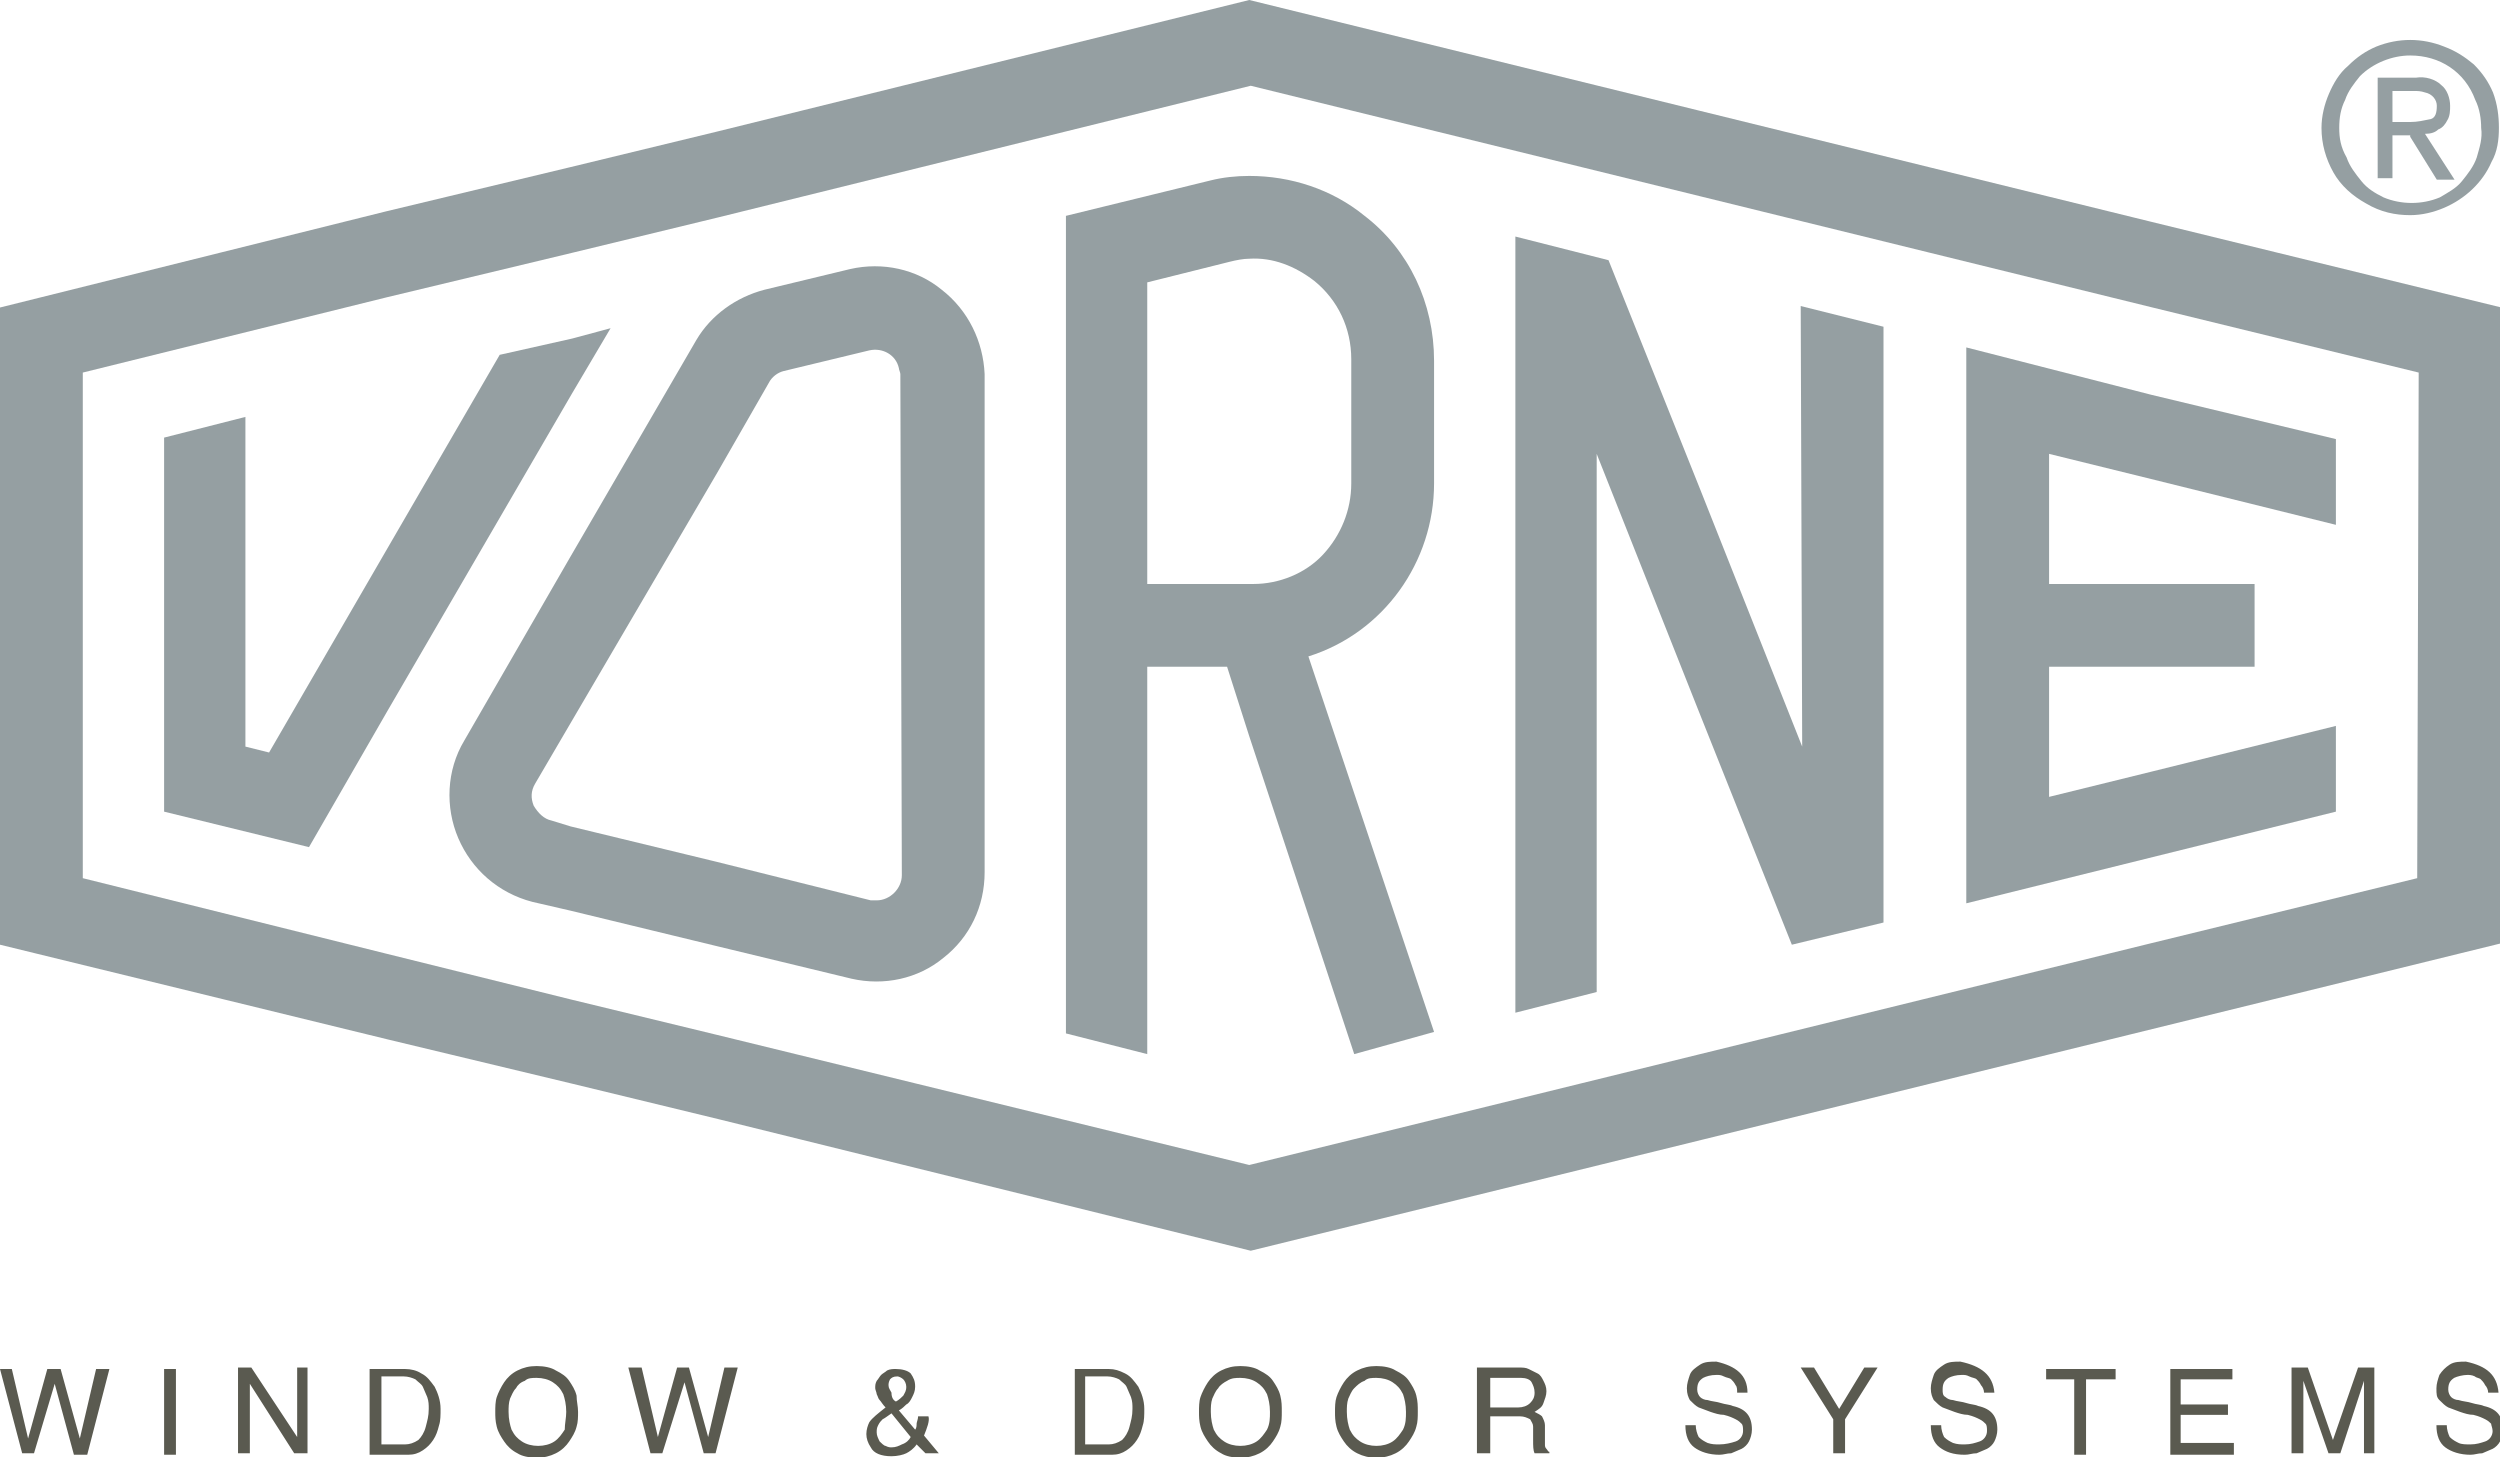
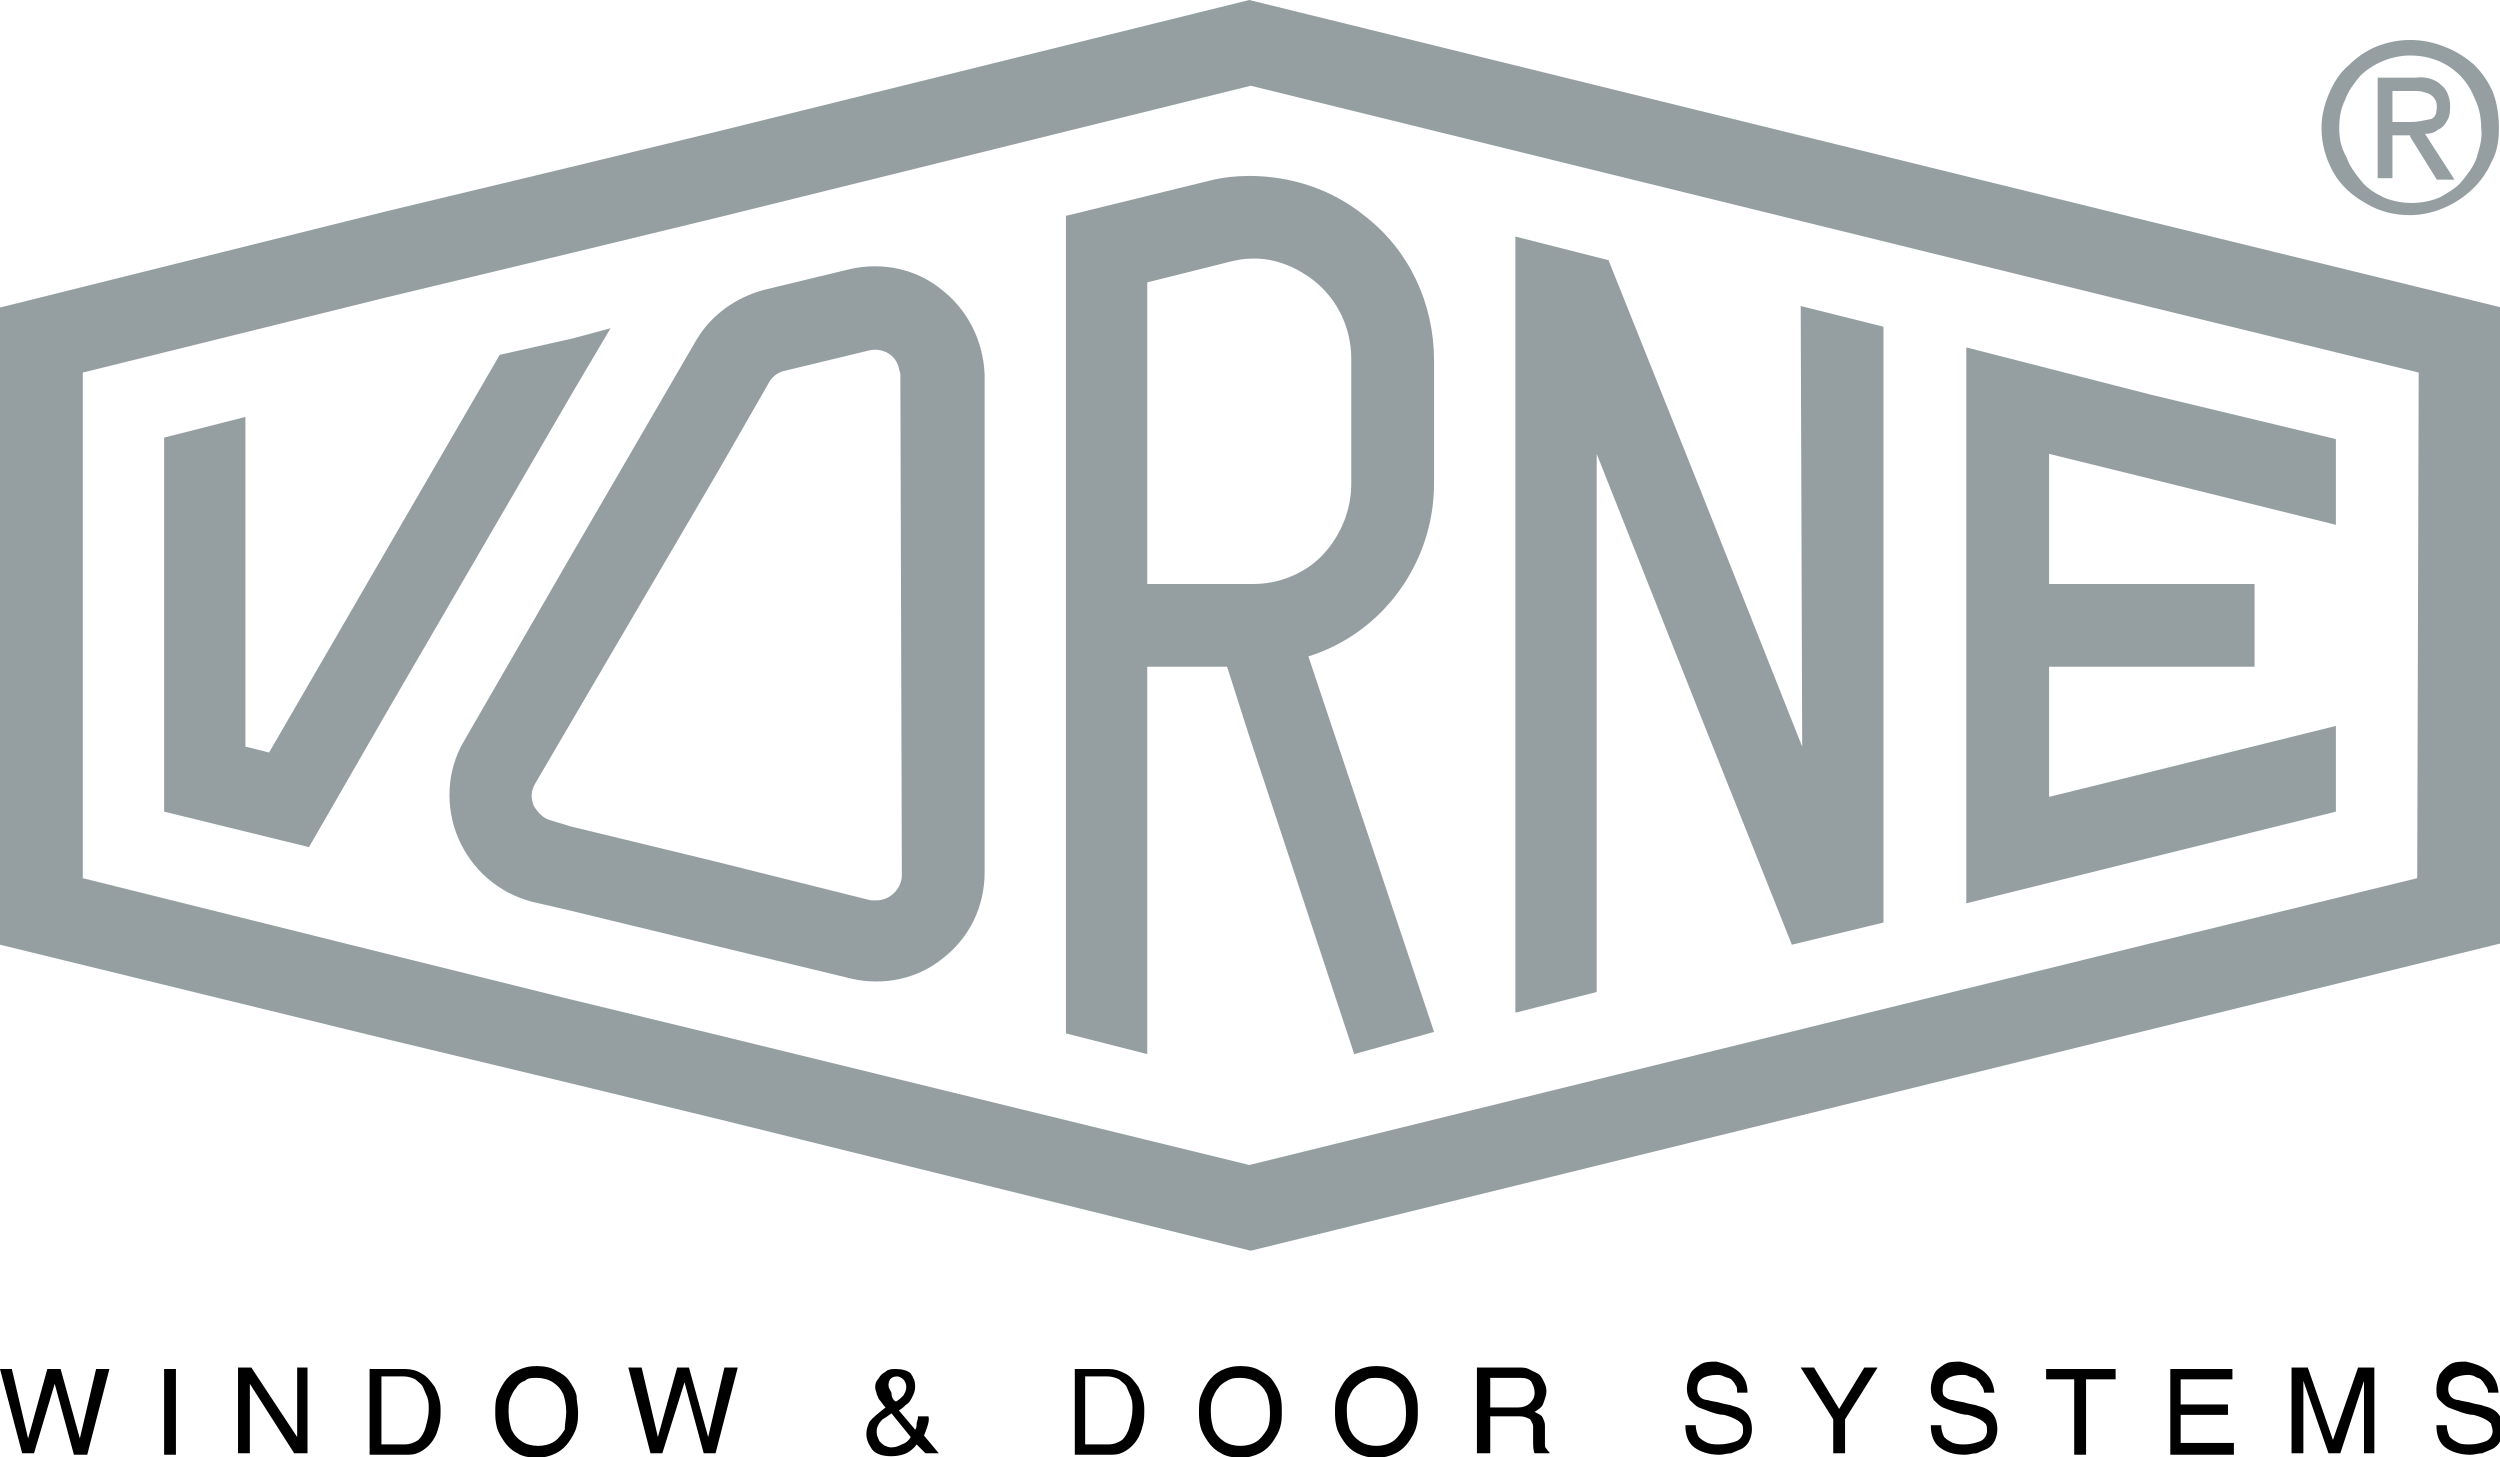
<svg xmlns="http://www.w3.org/2000/svg" version="1.1" id="Group_9" x="0px" y="0px" viewBox="0 0 169.1 98.5" style="enable-background:new 0 0 169.1 98.5;" xml:space="preserve">
  <style type="text/css">
	.st0{fill:#959fa2;}
- 	.st1{fill:#5a5a50;}
+ 	.st1{fill:##797f8a;}
</style>
  <path id="Path_19" class="st0" d="M63.7,19.6c-1.7-1.4-4-1.9-6.2-1.4l-5.8,1.4c-1.9,0.5-3.6,1.7-4.6,3.4l-8.6,14.8l-7.1,12.3  c-1.2,2-1.3,4.5-0.4,6.6c0.9,2.1,2.7,3.7,5,4.3l2.6,0.6l9.9,2.4l9.1,2.2c2.2,0.5,4.5,0,6.2-1.4c1.8-1.4,2.8-3.5,2.8-5.8V25.3  C66.5,23.1,65.5,21,63.7,19.6z M61,59.2c0,0.9-0.8,1.7-1.7,1.7c-0.1,0-0.3,0-0.4,0l-10.4-2.6l-9.9-2.4l-1.3-0.4  c-0.5-0.1-0.9-0.5-1.2-1c-0.2-0.5-0.2-1,0.1-1.5l2.4-4.1L48.5,32l3.5-6.1c0.2-0.4,0.6-0.7,1-0.8l5.8-1.4c0.9-0.2,1.8,0.3,2,1.2  c0,0.1,0.1,0.3,0.1,0.4L61,59.2z" fill="#000000" />
  <path id="Path_20" class="st0" d="M41.3,22.2l-2.6,0.7L33.8,24l-7.6,13.1l-8,13.8l-1.6-0.4V28.2l-5.5,1.4v25.3l9.8,2.4l5.3-9.2  l12.5-21.5L41.3,22.2z" fill="#000000" />
  <path id="Path_21" class="st0" d="M133,23.5v37.6l12.5-3.1l12.5-3.1v-5.8l-12.5,3.1l-6.9,1.7v-8.8h13.9v-5.6h-13.9v-8.8l6.9,1.7  l12.5,3.1v-5.8l-12.5-3L133,23.5z" fill="#000000" />
  <path id="Path_22" class="st0" d="M92.3,14.6c-2.2-1.8-5-2.7-7.8-2.7c-0.9,0-1.8,0.1-2.6,0.3l-9.8,2.4v55.3l5.5,1.4V45.1H83l1.5,4.7  l7.1,21.5l5.4-1.5l-8.5-25.4C93.6,42.8,97,38,97,32.7v-8.3C97,20.5,95.3,16.9,92.3,14.6z M91.4,32.7c0,1.8-0.7,3.5-1.9,4.8  c-1.2,1.3-3,2-4.7,2h-7.2V19.1l5.6-1.4c0.4-0.1,0.9-0.2,1.3-0.2c1.6-0.1,3.1,0.5,4.4,1.5c1.6,1.3,2.5,3.2,2.5,5.3V32.7z" fill="#000000" />
  <path id="Path_23" class="st0" d="M145.5,15L115,7.5L84.5,0l-36,8.9l-9.9,2.4l-12.5,3L0,20.8v43.1l26.2,6.4l12.5,3l9.9,2.4l36,8.9  l30.5-7.5l30.5-7.5l23.6-5.8V20.8L145.5,15z M163.5,59.4l-18,4.4L115,71.3l-30.5,7.5l-36-8.8l-9.9-2.4l-12.5-3.1L5.6,59.4V25.2  l20.6-5.1l12.5-3l9.9-2.4l36-8.9l30.5,7.5l30.5,7.5l18,4.4L163.5,59.4z" fill="#000000" />
  <path id="Path_24" class="st0" d="M121.9,50.5L115,33.1l-6.2-15.5l-6.3-1.6v52.5l5.5-1.4V30.7l6.9,17.4l6.3,15.8l6.2-1.5V22.1  l-5.6-1.4L121.9,50.5z" fill="#000000" />
  <g id="Group_8" transform="translate(157.026 2.753)">
    <path id="Path_47" class="st0" d="M11.6,3.5c-0.3-0.7-0.7-1.3-1.3-1.9C9.7,1.1,9.1,0.7,8.3,0.4c-1.5-0.6-3.1-0.6-4.6,0   C3,0.7,2.4,1.1,1.8,1.7c-0.6,0.5-1,1.2-1.3,1.9C0.2,4.3,0,5.1,0,5.9C0,7,0.3,8,0.8,8.9c0.5,0.9,1.3,1.6,2.2,2.1   C4,11.6,5,11.8,6,11.8c0.8,0,1.6-0.2,2.3-0.5c1.4-0.6,2.6-1.7,3.2-3.1C11.9,7.5,12,6.7,12,5.9C12,5.1,11.9,4.3,11.6,3.5z M10.5,7.9   c-0.2,0.6-0.6,1.1-1,1.6c-0.4,0.5-1,0.8-1.5,1.1c-1.2,0.5-2.6,0.5-3.8,0c-0.6-0.3-1.1-0.6-1.5-1.1c-0.4-0.5-0.8-1-1-1.6   C1.3,7.2,1.2,6.6,1.2,5.9c0-0.7,0.1-1.3,0.4-1.9c0.2-0.6,0.6-1.1,1-1.6C3.5,1.5,4.8,1,6,1c2,0,3.7,1.1,4.4,3   c0.3,0.6,0.4,1.3,0.4,1.9C10.9,6.6,10.7,7.2,10.5,7.9L10.5,7.9z" fill="#000000" />
    <path id="Path_48" class="st0" d="M7.9,6c0.3-0.1,0.5-0.4,0.6-0.6c0.2-0.3,0.2-0.7,0.2-1c0-0.5-0.2-1.1-0.6-1.4   C7.7,2.6,7,2.4,6.4,2.5H3.8v6.8h1V6.4H6L6,6.5l1.8,2.9H9L7,6.3C7.4,6.3,7.7,6.2,7.9,6z M4.8,5.5V3.4h1.4c0.3,0,0.5,0,0.8,0.1   c0.5,0.1,0.8,0.5,0.8,0.9c0,0.5-0.1,0.8-0.4,0.9C6.9,5.4,6.5,5.5,6,5.5L4.8,5.5z" fill="#000000" />
  </g>
  <path class="st1" d="M2.3,98.3H1.5L0,92.6h0.8l1.1,4.7l1.3-4.7h0.9l1.3,4.7l1.1-4.7h0.9l-1.5,5.8H5l-1.3-4.8L2.3,98.3z M11.9,92.6  v5.8h-0.8v-5.8H11.9z M20.1,97.2v-4.7h0.7v5.8h-0.9l-3-4.7v4.7h-0.8v-5.8h0.9L20.1,97.2z M25,92.6h2.4c0.4,0,0.8,0.1,1.1,0.3  c0.4,0.2,0.6,0.5,0.9,0.9c0.2,0.4,0.4,0.9,0.4,1.5c0,0.4,0,0.8-0.1,1.1c-0.1,0.4-0.2,0.7-0.4,1c-0.2,0.3-0.4,0.5-0.7,0.7  c-0.3,0.2-0.6,0.3-1,0.3H25V92.6z M25.8,97.7h1.6c0.3,0,0.6-0.1,0.9-0.3c0.2-0.2,0.4-0.5,0.5-0.9c0.1-0.4,0.2-0.7,0.2-1.2  c0-0.3,0-0.5-0.1-0.8c-0.1-0.2-0.2-0.5-0.3-0.7c-0.1-0.2-0.3-0.3-0.5-0.5c-0.2-0.1-0.5-0.2-0.8-0.2h-1.5V97.7z M38.3,95.5  c0-0.5-0.1-0.9-0.2-1.2c-0.2-0.4-0.4-0.6-0.7-0.8c-0.3-0.2-0.7-0.3-1.1-0.3c-0.3,0-0.6,0-0.8,0.2c-0.3,0.1-0.5,0.3-0.6,0.5  c-0.2,0.2-0.3,0.5-0.4,0.7c-0.1,0.3-0.1,0.6-0.1,0.9c0,0.5,0.1,0.9,0.2,1.2c0.2,0.4,0.4,0.6,0.7,0.8c0.3,0.2,0.7,0.3,1.1,0.3  c0.4,0,0.8-0.1,1.1-0.3c0.3-0.2,0.5-0.5,0.7-0.8C38.2,96.3,38.3,95.9,38.3,95.5z M39.1,95.5c0,0.3,0,0.7-0.1,1  c-0.1,0.4-0.3,0.7-0.5,1c-0.2,0.3-0.5,0.6-0.9,0.8c-0.4,0.2-0.8,0.3-1.3,0.3c-0.5,0-1-0.1-1.3-0.3c-0.4-0.2-0.7-0.5-0.9-0.8  c-0.2-0.3-0.4-0.6-0.5-1c-0.1-0.4-0.1-0.7-0.1-1s0-0.7,0.1-1c0.1-0.3,0.3-0.7,0.5-1c0.2-0.3,0.5-0.6,0.9-0.8  c0.4-0.2,0.8-0.3,1.3-0.3c0.5,0,1,0.1,1.3,0.3c0.4,0.2,0.7,0.4,0.9,0.7c0.2,0.3,0.4,0.6,0.5,1C39,94.8,39.1,95.1,39.1,95.5z   M44.8,98.3H44l-1.5-5.8h0.9l1.1,4.7l1.3-4.7h0.8l1.3,4.7l1.1-4.7h0.9l-1.5,5.8h-0.8l-1.3-4.8L44.8,98.3z M61.6,97.2l-1.3-1.6  c-0.3,0.2-0.4,0.3-0.6,0.4c-0.1,0.1-0.2,0.2-0.3,0.4c-0.1,0.2-0.1,0.3-0.1,0.5c0,0.2,0.1,0.4,0.2,0.6c0.1,0.1,0.3,0.3,0.4,0.3  c0.2,0.1,0.3,0.1,0.4,0.1c0.3,0,0.5-0.1,0.7-0.2C61.3,97.6,61.5,97.4,61.6,97.2z M60.6,94.8c0.2-0.1,0.4-0.3,0.5-0.4  c0.1-0.2,0.2-0.3,0.2-0.6c0-0.2-0.1-0.4-0.2-0.5c-0.1-0.1-0.3-0.2-0.4-0.2c-0.3,0-0.4,0.1-0.5,0.2c-0.1,0.2-0.1,0.3-0.1,0.4  c0,0.2,0.1,0.3,0.2,0.5C60.3,94.5,60.4,94.7,60.6,94.8z M62.5,97.1l1,1.2h-0.9L62,97.7c-0.2,0.3-0.5,0.5-0.7,0.6  c-0.2,0.1-0.6,0.2-1,0.2c-0.7,0-1.2-0.2-1.4-0.6c-0.2-0.3-0.3-0.6-0.3-0.9c0-0.3,0.1-0.6,0.2-0.8c0.2-0.3,0.6-0.6,1.1-1  c-0.2-0.2-0.3-0.4-0.4-0.5c-0.1-0.1-0.1-0.2-0.2-0.4c0-0.1-0.1-0.3-0.1-0.4c0-0.2,0-0.3,0.1-0.5c0.1-0.1,0.2-0.3,0.3-0.4  c0.1-0.1,0.3-0.2,0.4-0.3c0.2-0.1,0.4-0.1,0.6-0.1c0.4,0,0.8,0.1,1,0.3c0.2,0.3,0.3,0.5,0.3,0.9c0,0.3-0.1,0.5-0.2,0.7  c-0.1,0.2-0.2,0.4-0.4,0.5c-0.1,0.1-0.3,0.3-0.5,0.4l1.1,1.3c0.1-0.1,0.1-0.3,0.1-0.4c0-0.1,0.1-0.3,0.1-0.5h0.7  C62.9,96.1,62.7,96.6,62.5,97.1z M72.6,92.6h2.4c0.4,0,0.7,0.1,1.1,0.3c0.4,0.2,0.6,0.5,0.9,0.9c0.2,0.4,0.4,0.9,0.4,1.5  c0,0.4,0,0.8-0.1,1.1c-0.1,0.4-0.2,0.7-0.4,1c-0.2,0.3-0.4,0.5-0.7,0.7c-0.3,0.2-0.6,0.3-1,0.3h-2.5V92.6z M73.4,97.7h1.6  c0.3,0,0.6-0.1,0.9-0.3c0.2-0.2,0.4-0.5,0.5-0.9c0.1-0.4,0.2-0.7,0.2-1.2c0-0.3,0-0.5-0.1-0.8c-0.1-0.2-0.2-0.5-0.3-0.7  c-0.1-0.2-0.3-0.3-0.5-0.5c-0.2-0.1-0.5-0.2-0.8-0.2h-1.5V97.7z M85.9,95.5c0-0.5-0.1-0.9-0.2-1.2c-0.2-0.4-0.4-0.6-0.7-0.8  c-0.3-0.2-0.7-0.3-1.1-0.3c-0.3,0-0.6,0-0.9,0.2c-0.2,0.1-0.5,0.3-0.6,0.5c-0.2,0.2-0.3,0.5-0.4,0.7c-0.1,0.3-0.1,0.6-0.1,0.9  c0,0.5,0.1,0.9,0.2,1.2c0.2,0.4,0.4,0.6,0.7,0.8c0.3,0.2,0.7,0.3,1.1,0.3c0.4,0,0.8-0.1,1.1-0.3c0.3-0.2,0.5-0.5,0.7-0.8  C85.9,96.3,85.9,95.9,85.9,95.5z M86.7,95.5c0,0.3,0,0.7-0.1,1c-0.1,0.4-0.3,0.7-0.5,1c-0.2,0.3-0.5,0.6-0.9,0.8  c-0.4,0.2-0.8,0.3-1.3,0.3c-0.5,0-1-0.1-1.3-0.3c-0.4-0.2-0.7-0.5-0.9-0.8c-0.2-0.3-0.4-0.6-0.5-1c-0.1-0.4-0.1-0.7-0.1-1  s0-0.7,0.1-1c0.1-0.3,0.3-0.7,0.5-1c0.2-0.3,0.5-0.6,0.9-0.8c0.4-0.2,0.8-0.3,1.3-0.3c0.5,0,1,0.1,1.3,0.3c0.4,0.2,0.7,0.4,0.9,0.7  c0.2,0.3,0.4,0.6,0.5,1C86.7,94.8,86.7,95.1,86.7,95.5z M95.1,95.5c0-0.5-0.1-0.9-0.2-1.2c-0.2-0.4-0.4-0.6-0.7-0.8  c-0.3-0.2-0.7-0.3-1.1-0.3c-0.3,0-0.6,0-0.8,0.2c-0.3,0.1-0.5,0.3-0.7,0.5c-0.2,0.2-0.3,0.5-0.4,0.7c-0.1,0.3-0.1,0.6-0.1,0.9  c0,0.5,0.1,0.9,0.2,1.2c0.2,0.4,0.4,0.6,0.7,0.8c0.3,0.2,0.7,0.3,1.1,0.3c0.4,0,0.8-0.1,1.1-0.3c0.3-0.2,0.5-0.5,0.7-0.8  C95.1,96.3,95.1,95.9,95.1,95.5z M95.9,95.5c0,0.3,0,0.7-0.1,1c-0.1,0.4-0.3,0.7-0.5,1c-0.2,0.3-0.5,0.6-0.9,0.8  c-0.4,0.2-0.8,0.3-1.3,0.3c-0.5,0-0.9-0.1-1.3-0.3c-0.4-0.2-0.7-0.5-0.9-0.8c-0.2-0.3-0.4-0.6-0.5-1c-0.1-0.4-0.1-0.7-0.1-1  s0-0.7,0.1-1c0.1-0.3,0.3-0.7,0.5-1c0.2-0.3,0.5-0.6,0.9-0.8c0.4-0.2,0.8-0.3,1.3-0.3c0.5,0,1,0.1,1.3,0.3c0.4,0.2,0.7,0.4,0.9,0.7  c0.2,0.3,0.4,0.6,0.5,1C95.9,94.8,95.9,95.1,95.9,95.5z M99.9,98.3v-5.8h2.8c0.3,0,0.5,0,0.7,0.1c0.2,0.1,0.4,0.2,0.6,0.3  c0.2,0.1,0.3,0.3,0.4,0.5c0.1,0.2,0.2,0.4,0.2,0.7c0,0.3-0.1,0.5-0.2,0.8c-0.1,0.3-0.3,0.4-0.6,0.6c0.2,0.1,0.4,0.2,0.5,0.3  c0.1,0.2,0.2,0.4,0.2,0.6c0,0.2,0,0.5,0,0.8c0,0.2,0,0.4,0,0.5c0,0.1,0,0.2,0.1,0.3c0.1,0.1,0.1,0.2,0.2,0.2v0.1h-1  c-0.1-0.2-0.1-0.5-0.1-0.9c0-0.4,0-0.7,0-0.9c0-0.2-0.1-0.3-0.2-0.5c-0.2-0.1-0.4-0.2-0.7-0.2h-2v2.5H99.9z M100.7,95.2h2  c0.3,0,0.6-0.1,0.8-0.3c0.2-0.2,0.3-0.4,0.3-0.7c0-0.3-0.1-0.5-0.2-0.7c-0.1-0.2-0.4-0.3-0.7-0.3h-2.1V95.2z M118.2,94.2h-0.7  c0-0.2,0-0.4-0.1-0.5c-0.1-0.2-0.2-0.3-0.3-0.4c-0.1-0.1-0.3-0.1-0.5-0.2c-0.2-0.1-0.3-0.1-0.5-0.1c-0.4,0-0.7,0.1-0.9,0.2  c-0.3,0.2-0.4,0.4-0.4,0.8c0,0.2,0.1,0.4,0.2,0.5c0.1,0.1,0.3,0.2,0.5,0.2c0.3,0.1,0.6,0.1,0.9,0.2c0.3,0.1,0.6,0.1,0.8,0.2  c0.9,0.2,1.3,0.7,1.3,1.6c0,0.3-0.1,0.6-0.2,0.8c-0.1,0.2-0.3,0.4-0.5,0.5c-0.2,0.1-0.5,0.2-0.7,0.3c-0.3,0-0.5,0.1-0.8,0.1  c-0.7,0-1.3-0.2-1.7-0.5c-0.4-0.3-0.6-0.8-0.6-1.5h0.7c0,0.3,0.1,0.6,0.2,0.8c0.2,0.2,0.4,0.3,0.6,0.4c0.3,0.1,0.5,0.1,0.8,0.1  c0.4,0,0.8-0.1,1.1-0.2c0.3-0.1,0.5-0.4,0.5-0.7c0-0.2,0-0.4-0.1-0.5c-0.1-0.1-0.2-0.2-0.4-0.3c-0.2-0.1-0.4-0.2-0.8-0.3  c-0.3,0-0.6-0.1-0.9-0.2c-0.3-0.1-0.5-0.2-0.8-0.3c-0.2-0.1-0.4-0.3-0.6-0.5c-0.1-0.2-0.2-0.4-0.2-0.8c0-0.3,0.1-0.6,0.2-0.9  c0.1-0.3,0.4-0.5,0.7-0.7c0.3-0.2,0.7-0.2,1.1-0.2C117.4,92.4,118.2,93,118.2,94.2z M124,98.3V96l-2.2-3.5h0.9l1.7,2.8l1.7-2.8h0.9  l-2.2,3.5v2.3H124z M134.9,94.2h-0.7c0-0.2-0.1-0.4-0.2-0.5c-0.1-0.2-0.2-0.3-0.3-0.4c-0.1-0.1-0.3-0.1-0.5-0.2  c-0.2-0.1-0.3-0.1-0.5-0.1c-0.4,0-0.7,0.1-0.9,0.2c-0.3,0.2-0.4,0.4-0.4,0.8c0,0.2,0,0.4,0.2,0.5c0.1,0.1,0.3,0.2,0.5,0.2  c0.3,0.1,0.6,0.1,0.9,0.2c0.3,0.1,0.6,0.1,0.8,0.2c0.9,0.2,1.3,0.7,1.3,1.6c0,0.3-0.1,0.6-0.2,0.8c-0.1,0.2-0.3,0.4-0.5,0.5  c-0.2,0.1-0.5,0.2-0.7,0.3c-0.3,0-0.5,0.1-0.8,0.1c-0.8,0-1.3-0.2-1.7-0.5c-0.4-0.3-0.6-0.8-0.6-1.5h0.7c0,0.3,0.1,0.6,0.2,0.8  c0.2,0.2,0.4,0.3,0.6,0.4c0.3,0.1,0.5,0.1,0.8,0.1c0.4,0,0.7-0.1,1-0.2c0.3-0.1,0.5-0.4,0.5-0.7c0-0.2,0-0.4-0.1-0.5  c-0.1-0.1-0.2-0.2-0.4-0.3c-0.2-0.1-0.4-0.2-0.8-0.3c-0.3,0-0.6-0.1-0.9-0.2c-0.3-0.1-0.5-0.2-0.8-0.3c-0.2-0.1-0.4-0.3-0.6-0.5  c-0.1-0.2-0.2-0.4-0.2-0.8c0-0.3,0.1-0.6,0.2-0.9c0.1-0.3,0.4-0.5,0.7-0.7c0.3-0.2,0.7-0.2,1.1-0.2C134,92.4,134.8,93,134.9,94.2z   M138.4,93.3v-0.7h4.7v0.7h-2v5.1h-0.8v-5.1H138.4z M151.1,97.7v0.7h-4.3v-5.8h4.2v0.7h-3.5V95h3.2v0.7h-3.2v1.9H151.1z M160.7,98.3  h-0.8v-4.9l-1.6,4.9h-0.8l-1.7-4.9v4.9h-0.8v-5.8h1.1l1.7,4.9l1.7-4.9h1.1V98.3z M169,94.2h-0.7c0-0.2-0.1-0.4-0.2-0.5  c-0.1-0.2-0.2-0.3-0.3-0.4c-0.1-0.1-0.3-0.1-0.4-0.2c-0.2-0.1-0.4-0.1-0.5-0.1c-0.3,0-0.7,0.1-0.9,0.2c-0.3,0.2-0.4,0.4-0.4,0.8  c0,0.2,0.1,0.4,0.2,0.5c0.1,0.1,0.3,0.2,0.5,0.2c0.3,0.1,0.6,0.1,0.9,0.2c0.3,0.1,0.6,0.1,0.8,0.2c0.9,0.2,1.3,0.7,1.3,1.6  c0,0.3-0.1,0.6-0.2,0.8c-0.1,0.2-0.3,0.4-0.5,0.5c-0.2,0.1-0.5,0.2-0.7,0.3c-0.3,0-0.5,0.1-0.8,0.1c-0.7,0-1.3-0.2-1.7-0.5  c-0.4-0.3-0.6-0.8-0.6-1.5h0.7c0,0.3,0.1,0.6,0.2,0.8c0.2,0.2,0.4,0.3,0.6,0.4c0.2,0.1,0.5,0.1,0.8,0.1c0.4,0,0.7-0.1,1-0.2  c0.3-0.1,0.5-0.4,0.5-0.7c0-0.2-0.1-0.4-0.1-0.5c-0.1-0.1-0.2-0.2-0.4-0.3c-0.2-0.1-0.4-0.2-0.8-0.3c-0.3,0-0.6-0.1-0.9-0.2  c-0.3-0.1-0.5-0.2-0.8-0.3c-0.2-0.1-0.4-0.3-0.6-0.5c-0.2-0.2-0.2-0.4-0.2-0.8c0-0.3,0.1-0.6,0.2-0.9c0.2-0.3,0.4-0.5,0.7-0.7  c0.3-0.2,0.7-0.2,1.1-0.2C168.2,92.4,168.9,93,169,94.2" fill="#000000" />
</svg>
